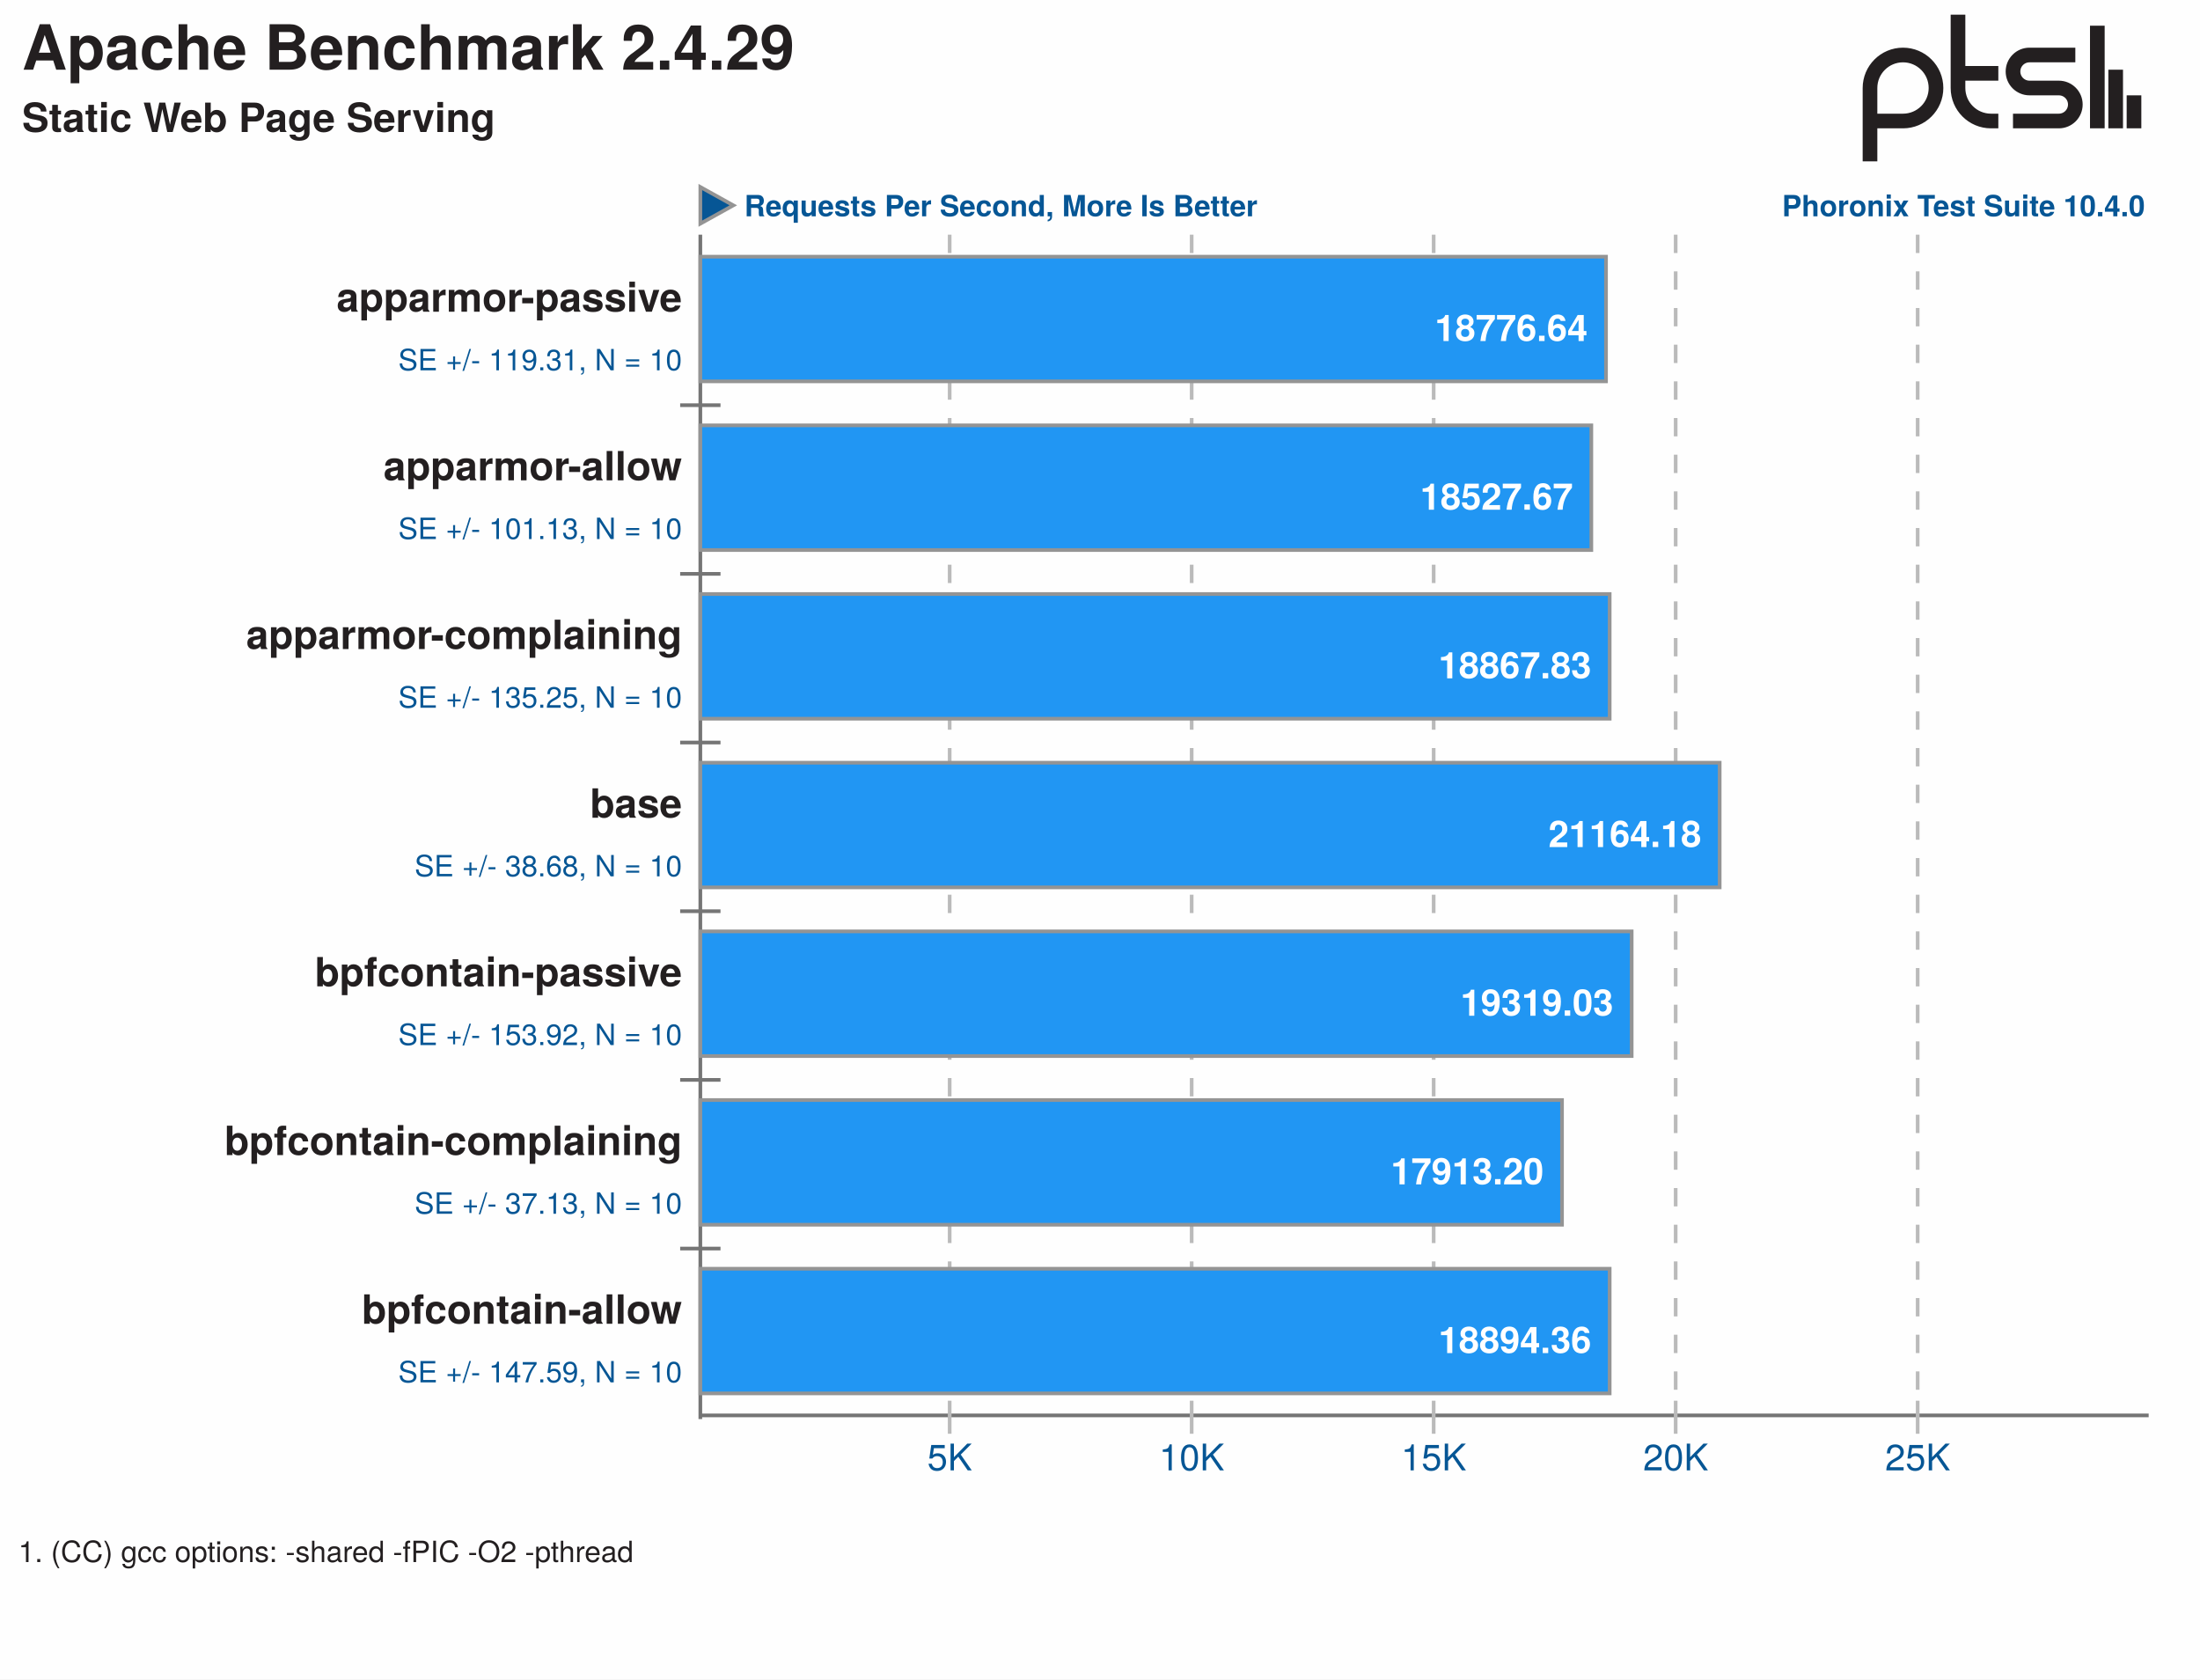
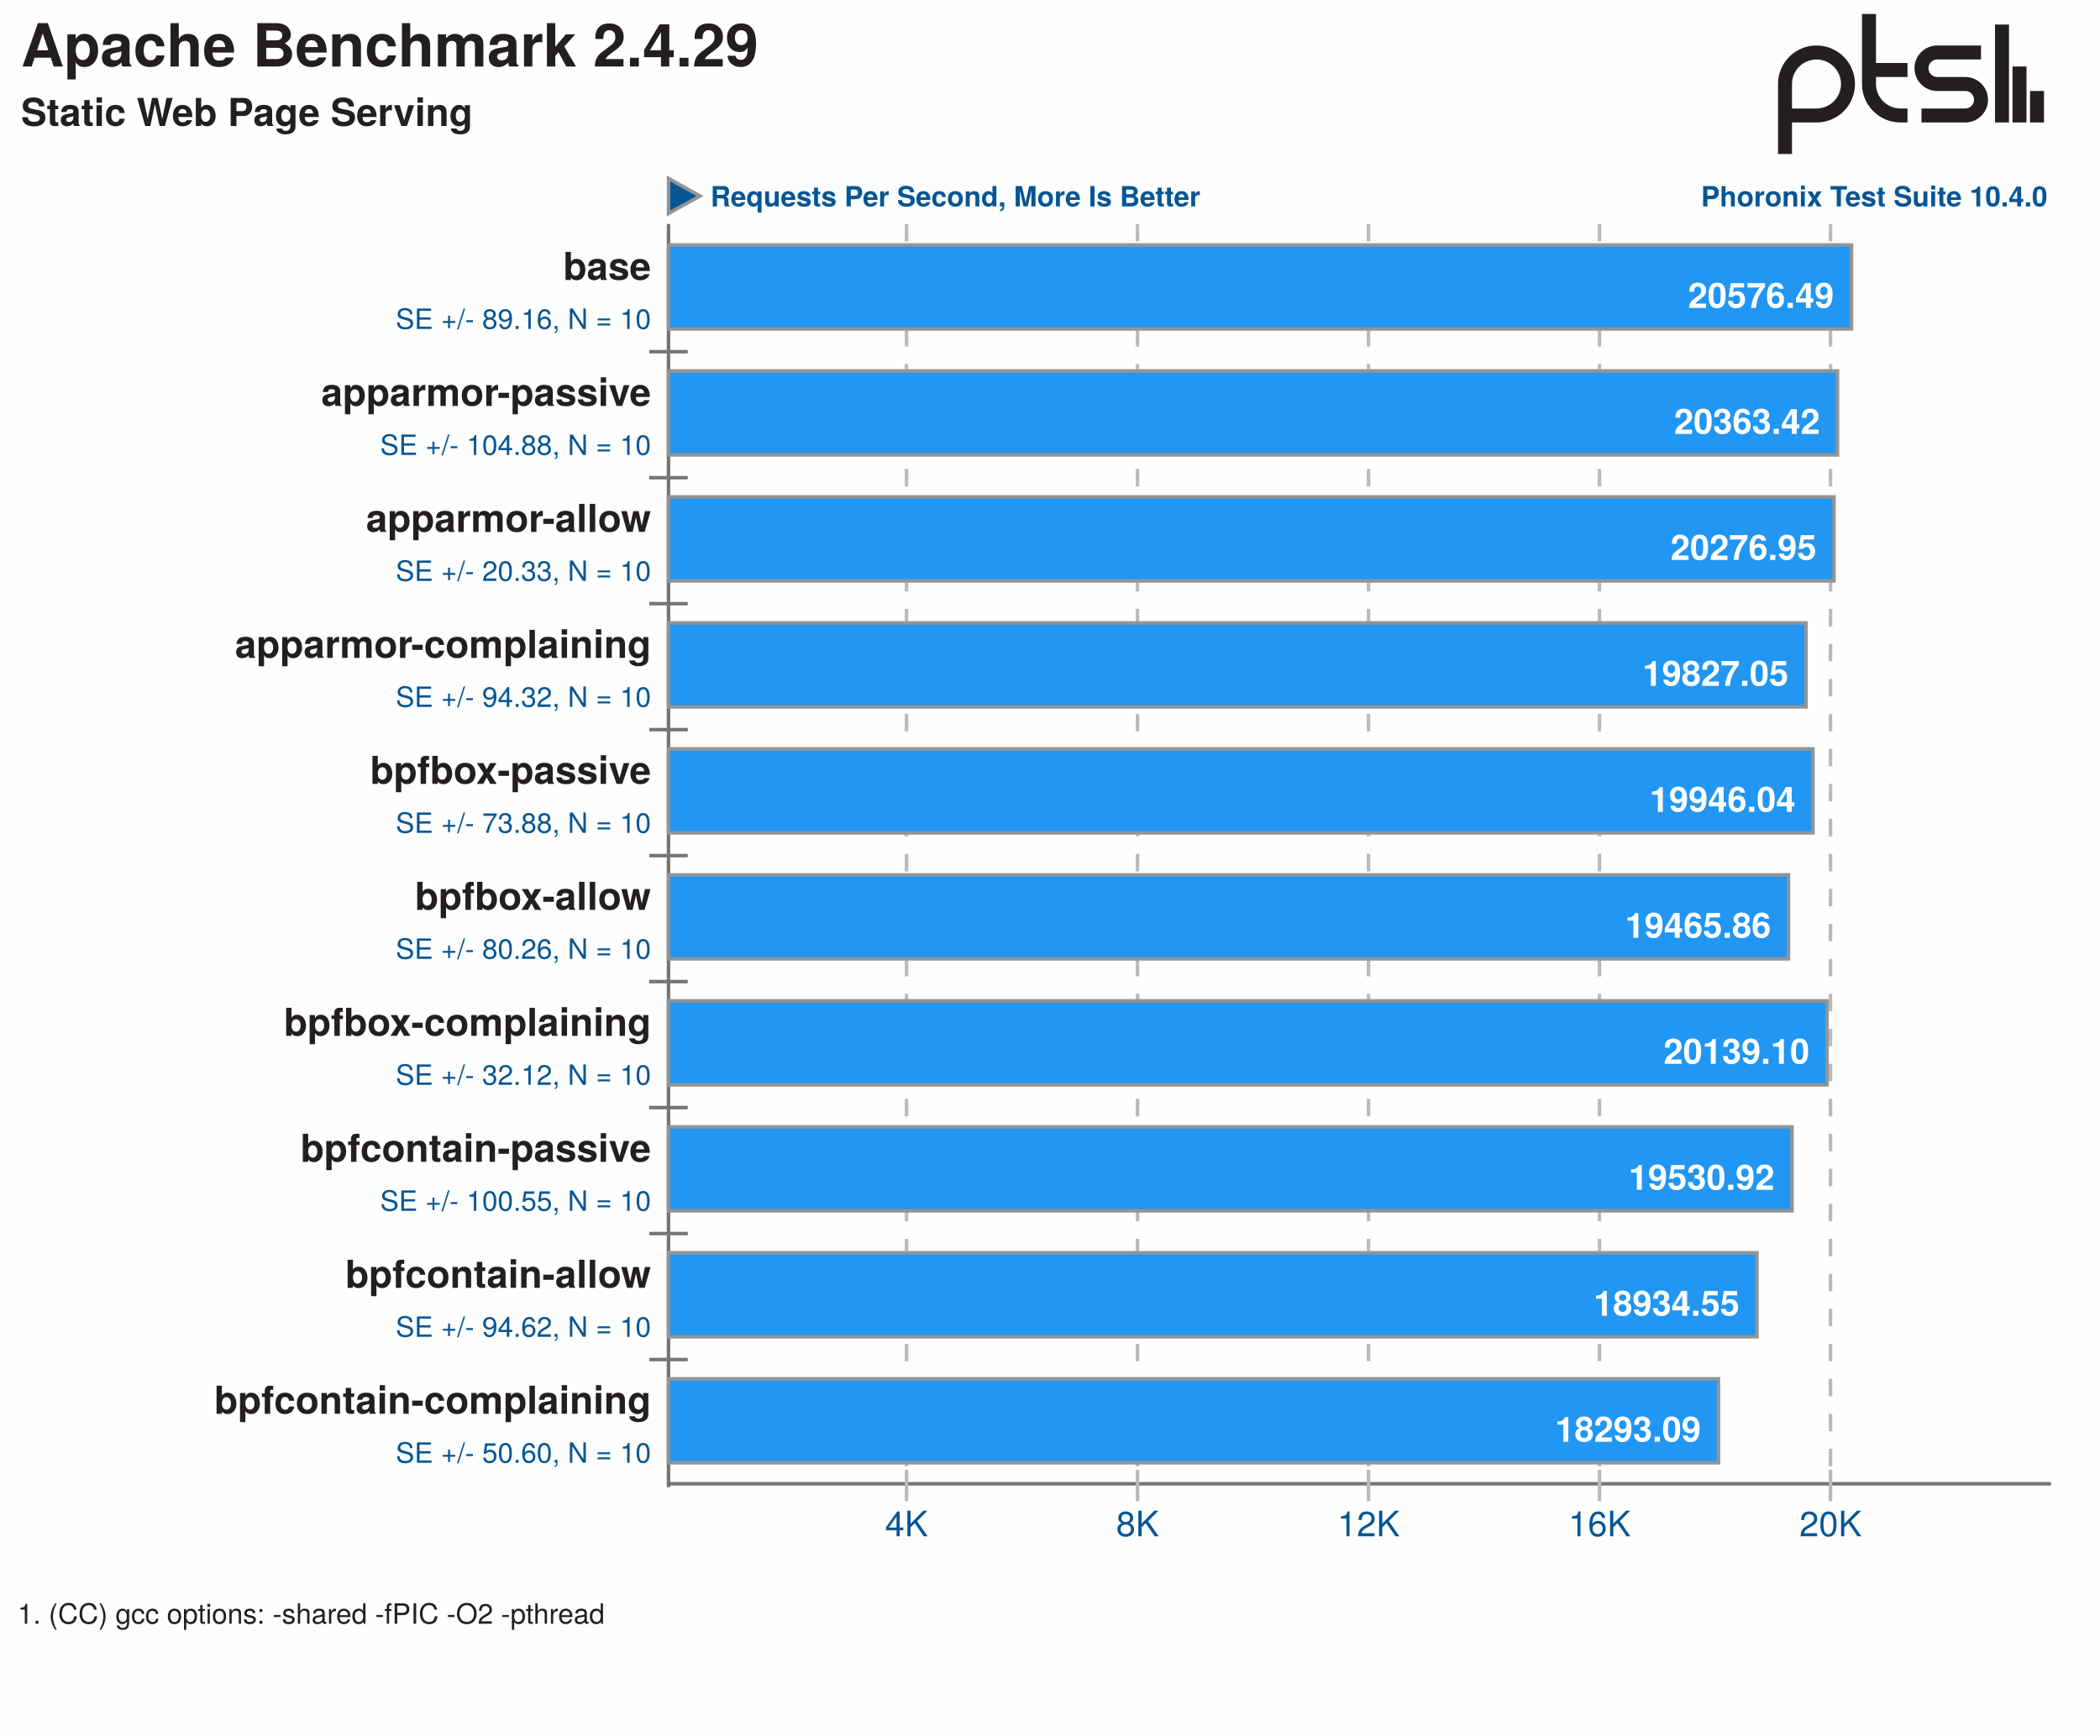
- <svg xmlns="http://www.w3.org/2000/svg" xmlns:xlink="http://www.w3.org/1999/xlink" version="1.1" font-family="sans-serif, droid-sans, helvetica, verdana, tahoma" viewbox="0 0 600 458" width="600" height="458" preserveAspectRatio="xMinYMin meet">
-   <rect x="0" y="0" width="600" height="458" fill="#FEFEFE" />
+ <svg xmlns="http://www.w3.org/2000/svg" xmlns:xlink="http://www.w3.org/1999/xlink" version="1.1" font-family="sans-serif, droid-sans, helvetica, verdana, tahoma" viewbox="0 0 600 496" width="600" height="496" preserveAspectRatio="xMinYMin meet">
+   <rect x="0" y="0" width="600" height="496" fill="#FEFEFE" />
  <g stroke="#757575" stroke-width="1">
-     <line x1="191" y1="64" x2="191" y2="387" />
-     <line x1="191" y1="386" x2="586" y2="386" />
+     <line x1="191" y1="64" x2="191" y2="425" />
+     <line x1="191" y1="424" x2="586" y2="424" />
  </g>
  <text x="585" y="59" font-size="8" fill="#065695" text-anchor="end" font-weight="bold">Phoronix Test Suite 10.4.0</text>
  <polygon points="200,56 191,61 191,51" fill="#065695" stroke="#949494" stroke-width="1" />
  <text x="203" y="59" font-size="8" font-weight="bold" fill="#065695" text-anchor="start">Requests Per Second, More Is Better</text>
  <a xlink:href="https://openbenchmarking.org/test/pts/apache" target="_blank">
    <text x="6" y="19" font-size="17" fill="#231f20" text-anchor="start" font-weight="bold">Apache Benchmark 2.4.29</text>
  </a>
  <text x="6" y="36" font-size="11" font-weight="bold" fill="#231f20" text-anchor="start">Static Web Page Serving</text>
  <path d="m74 22v9m-5-16v16m-5-28v28m-23-2h12.5c2.485 0 4.5-2.015 4.5-4.5s-2.015-4.5-4.5-4.5h-8c-2.485 0-4.5-2.015-4.5-4.5s2.015-4.5 4.5-4.5h12.5m-21 5h-11m11 13h-2c-4.971 0-9-4.029-9-9v-20m-24 40v-20c0-4.971 4.029-9 9-9 4.971 0 9 4.029 9 9s-4.029 9-9 9h-9" stroke="#231f20" stroke-width="4" fill="none" transform="translate(508,4)" />
-   <line x1="191" y1="110" x2="191" y2="342" stroke="#757575" stroke-width="11" stroke-dasharray="1,45" />
+   <line x1="191" y1="100" x2="191" y2="396" stroke="#757575" stroke-width="11" stroke-dasharray="1,35" />
  <g font-size="11" fill="#231f20" font-weight="bold">
-     <text x="186" y="85" text-anchor="end">apparmor-passive</text>
-     <text x="186" y="131" text-anchor="end">apparmor-allow</text>
-     <text x="186" y="177" text-anchor="end">apparmor-complaining</text>
-     <text x="186" y="223" text-anchor="end">base</text>
-     <text x="186" y="269" text-anchor="end">bpfcontain-passive</text>
-     <text x="186" y="315" text-anchor="end">bpfcontain-complaining</text>
-     <text x="186" y="361" text-anchor="end">bpfcontain-allow</text>
+     <text x="186" y="80" text-anchor="end">base</text>
+     <text x="186" y="116" text-anchor="end">apparmor-passive</text>
+     <text x="186" y="152" text-anchor="end">apparmor-allow</text>
+     <text x="186" y="188" text-anchor="end">apparmor-complaining</text>
+     <text x="186" y="224" text-anchor="end">bpfbox-passive</text>
+     <text x="186" y="260" text-anchor="end">bpfbox-allow</text>
+     <text x="186" y="296" text-anchor="end">bpfbox-complaining</text>
+     <text x="186" y="332" text-anchor="end">bpfcontain-passive</text>
+     <text x="186" y="368" text-anchor="end">bpfcontain-allow</text>
+     <text x="186" y="404" text-anchor="end">bpfcontain-complaining</text>
  </g>
  <g font-size="10" fill="#065695" text-anchor="middle">
-     <text x="259" y="401">5K</text>
-     <text x="325" y="401">10K</text>
-     <text x="391" y="401">15K</text>
-     <text x="457" y="401">20K</text>
-     <text x="523" y="401">25K</text>
+     <text x="259" y="439">4K</text>
+     <text x="325" y="439">8K</text>
+     <text x="391" y="439">12K</text>
+     <text x="457" y="439">16K</text>
+     <text x="523" y="439">20K</text>
  </g>
  <g stroke="#BABABA" stroke-width="1">
-     <line x1="259" y1="64" x2="259" y2="381" stroke-dasharray="5,5" />
-     <line x1="259" y1="382" x2="259" y2="391" />
-     <line x1="325" y1="64" x2="325" y2="381" stroke-dasharray="5,5" />
-     <line x1="325" y1="382" x2="325" y2="391" />
-     <line x1="391" y1="64" x2="391" y2="381" stroke-dasharray="5,5" />
-     <line x1="391" y1="382" x2="391" y2="391" />
-     <line x1="457" y1="64" x2="457" y2="381" stroke-dasharray="5,5" />
-     <line x1="457" y1="382" x2="457" y2="391" />
-     <line x1="523" y1="64" x2="523" y2="381" stroke-dasharray="5,5" />
-     <line x1="523" y1="382" x2="523" y2="391" />
+     <line x1="259" y1="64" x2="259" y2="419" stroke-dasharray="5,5" />
+     <line x1="259" y1="420" x2="259" y2="429" />
+     <line x1="325" y1="64" x2="325" y2="419" stroke-dasharray="5,5" />
+     <line x1="325" y1="420" x2="325" y2="429" />
+     <line x1="391" y1="64" x2="391" y2="419" stroke-dasharray="5,5" />
+     <line x1="391" y1="420" x2="391" y2="429" />
+     <line x1="457" y1="64" x2="457" y2="419" stroke-dasharray="5,5" />
+     <line x1="457" y1="420" x2="457" y2="429" />
+     <line x1="523" y1="64" x2="523" y2="419" stroke-dasharray="5,5" />
+     <line x1="523" y1="420" x2="523" y2="429" />
  </g>
  <g stroke="#949494" stroke-width="1">
-     <rect x="191" y="70" height="34" width="247" fill="#2196f3" />
-     <rect x="191" y="116" height="34" width="243" fill="#2196f3" />
-     <rect x="191" y="162" height="34" width="248" fill="#2196f3" />
-     <rect x="191" y="208" height="34" width="278" fill="#2196f3" />
-     <rect x="191" y="254" height="34" width="254" fill="#2196f3" />
-     <rect x="191" y="300" height="34" width="235" fill="#2196f3" />
-     <rect x="191" y="346" height="34" width="248" fill="#2196f3" />
+     <rect x="191" y="70" height="24" width="338" fill="#2196f3" />
+     <rect x="191" y="106" height="24" width="334" fill="#2196f3" />
+     <rect x="191" y="142" height="24" width="333" fill="#2196f3" />
+     <rect x="191" y="178" height="24" width="325" fill="#2196f3" />
+     <rect x="191" y="214" height="24" width="327" fill="#2196f3" />
+     <rect x="191" y="250" height="24" width="320" fill="#2196f3" />
+     <rect x="191" y="286" height="24" width="331" fill="#2196f3" />
+     <rect x="191" y="322" height="24" width="321" fill="#2196f3" />
+     <rect x="191" y="358" height="24" width="311" fill="#2196f3" />
+     <rect x="191" y="394" height="24" width="300" fill="#2196f3" />
  </g>
  <g font-size="8" fill="#065695" text-anchor="end">
-     <text y="101" x="186">SE +/- 119.31, N = 10</text>
-     <text y="147" x="186">SE +/- 101.13, N = 10</text>
-     <text y="193" x="186">SE +/- 135.25, N = 10</text>
-     <text y="239" x="186">SE +/- 38.68, N = 10</text>
-     <text y="285" x="186">SE +/- 153.92, N = 10</text>
-     <text y="331" x="186">SE +/- 37.13, N = 10</text>
-     <text y="377" x="186">SE +/- 147.59, N = 10</text>
+     <text y="94" x="186">SE +/- 89.16, N = 10</text>
+     <text y="130" x="186">SE +/- 104.88, N = 10</text>
+     <text y="166" x="186">SE +/- 20.33, N = 10</text>
+     <text y="202" x="186">SE +/- 94.32, N = 10</text>
+     <text y="238" x="186">SE +/- 73.88, N = 10</text>
+     <text y="274" x="186">SE +/- 80.26, N = 10</text>
+     <text y="310" x="186">SE +/- 32.12, N = 10</text>
+     <text y="346" x="186">SE +/- 100.55, N = 10</text>
+     <text y="382" x="186">SE +/- 94.62, N = 10</text>
+     <text y="418" x="186">SE +/- 50.60, N = 10</text>
  </g>
  <g font-size="10" fill="#FFFFFF" font-weight="bold" text-anchor="end">
-     <text x="433" y="93">18776.64</text>
-     <text x="429" y="139">18527.67</text>
-     <text x="434" y="185">18867.83</text>
-     <text x="464" y="231">21164.18</text>
-     <text x="440" y="277">19319.03</text>
-     <text x="421" y="323">17913.20</text>
-     <text x="434" y="369">18894.36</text>
+     <text x="524" y="88">20576.49</text>
+     <text x="520" y="124">20363.42</text>
+     <text x="519" y="160">20276.95</text>
+     <text x="511" y="196">19827.05</text>
+     <text x="513" y="232">19946.04</text>
+     <text x="506" y="268">19465.86</text>
+     <text x="517" y="304">20139.10</text>
+     <text x="507" y="340">19530.92</text>
+     <text x="497" y="376">18934.55</text>
+     <text x="486" y="412">18293.09</text>
  </g>
-   <text x="5" y="426" font-size="8" fill="#231f20" text-anchor="start">1. (CC) gcc options: -shared -fPIC -O2 -pthread</text>
+   <text x="5" y="464" font-size="8" fill="#231f20" text-anchor="start">1. (CC) gcc options: -shared -fPIC -O2 -pthread</text>
</svg>
